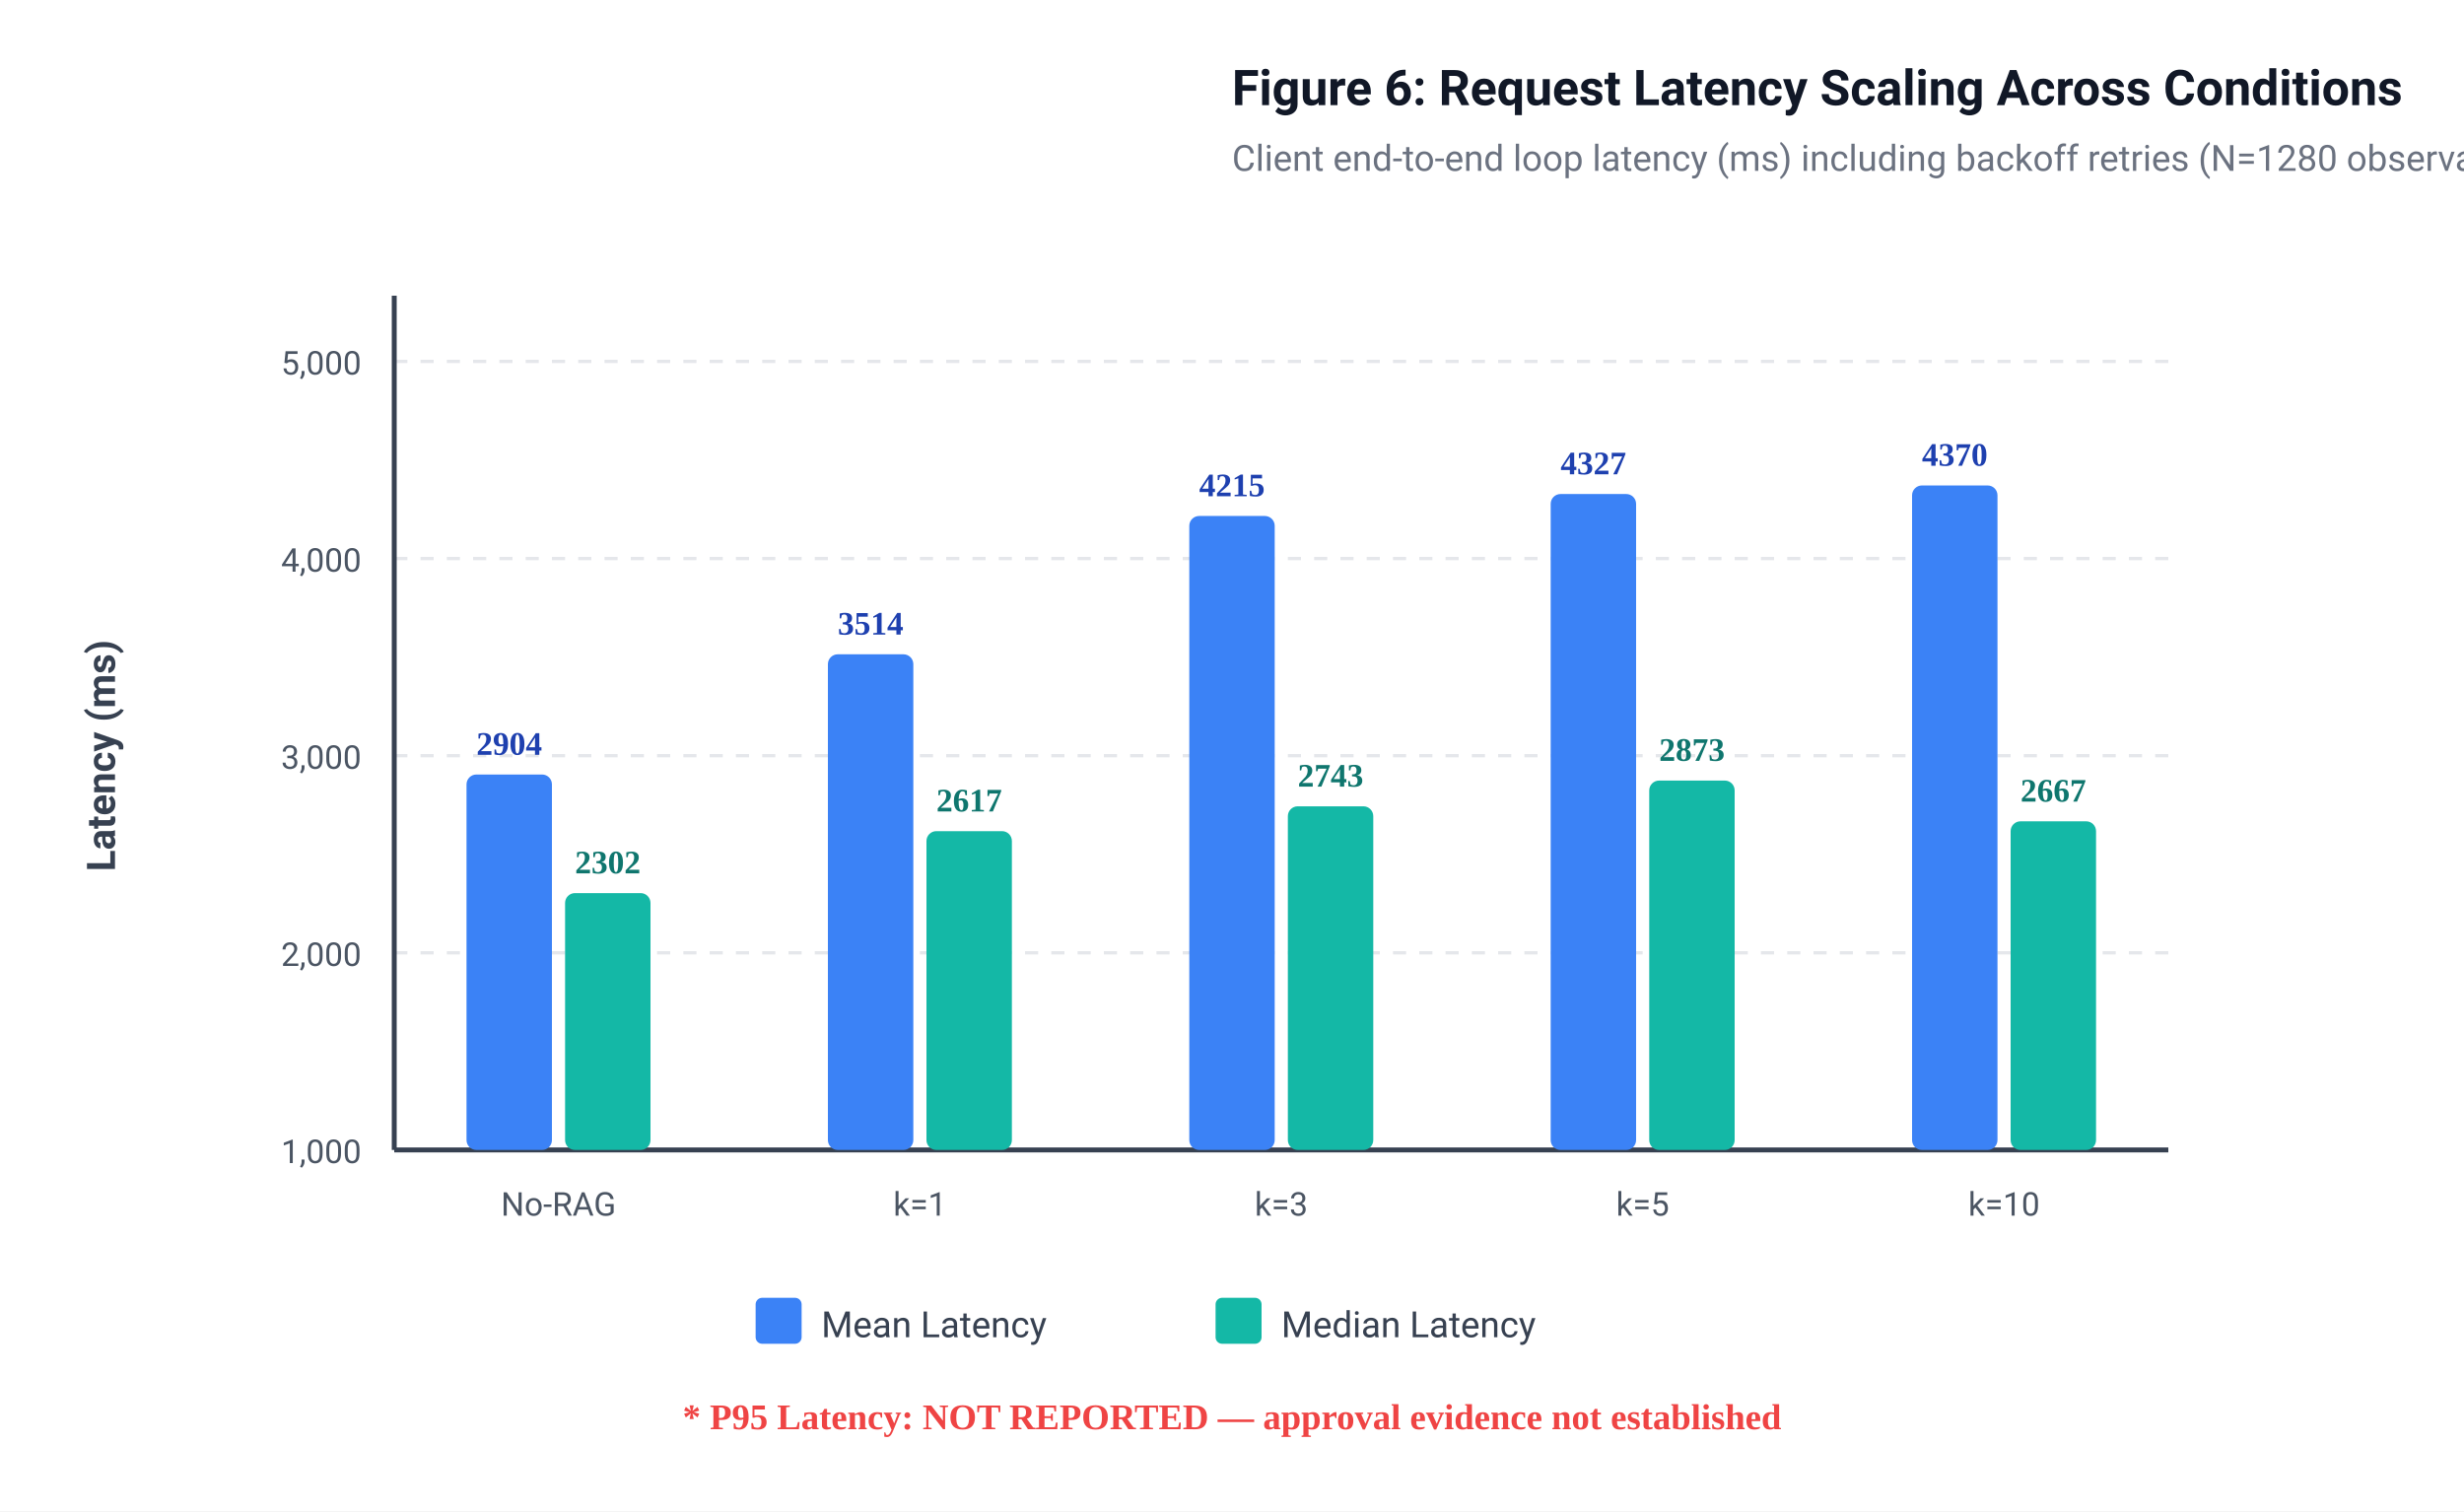
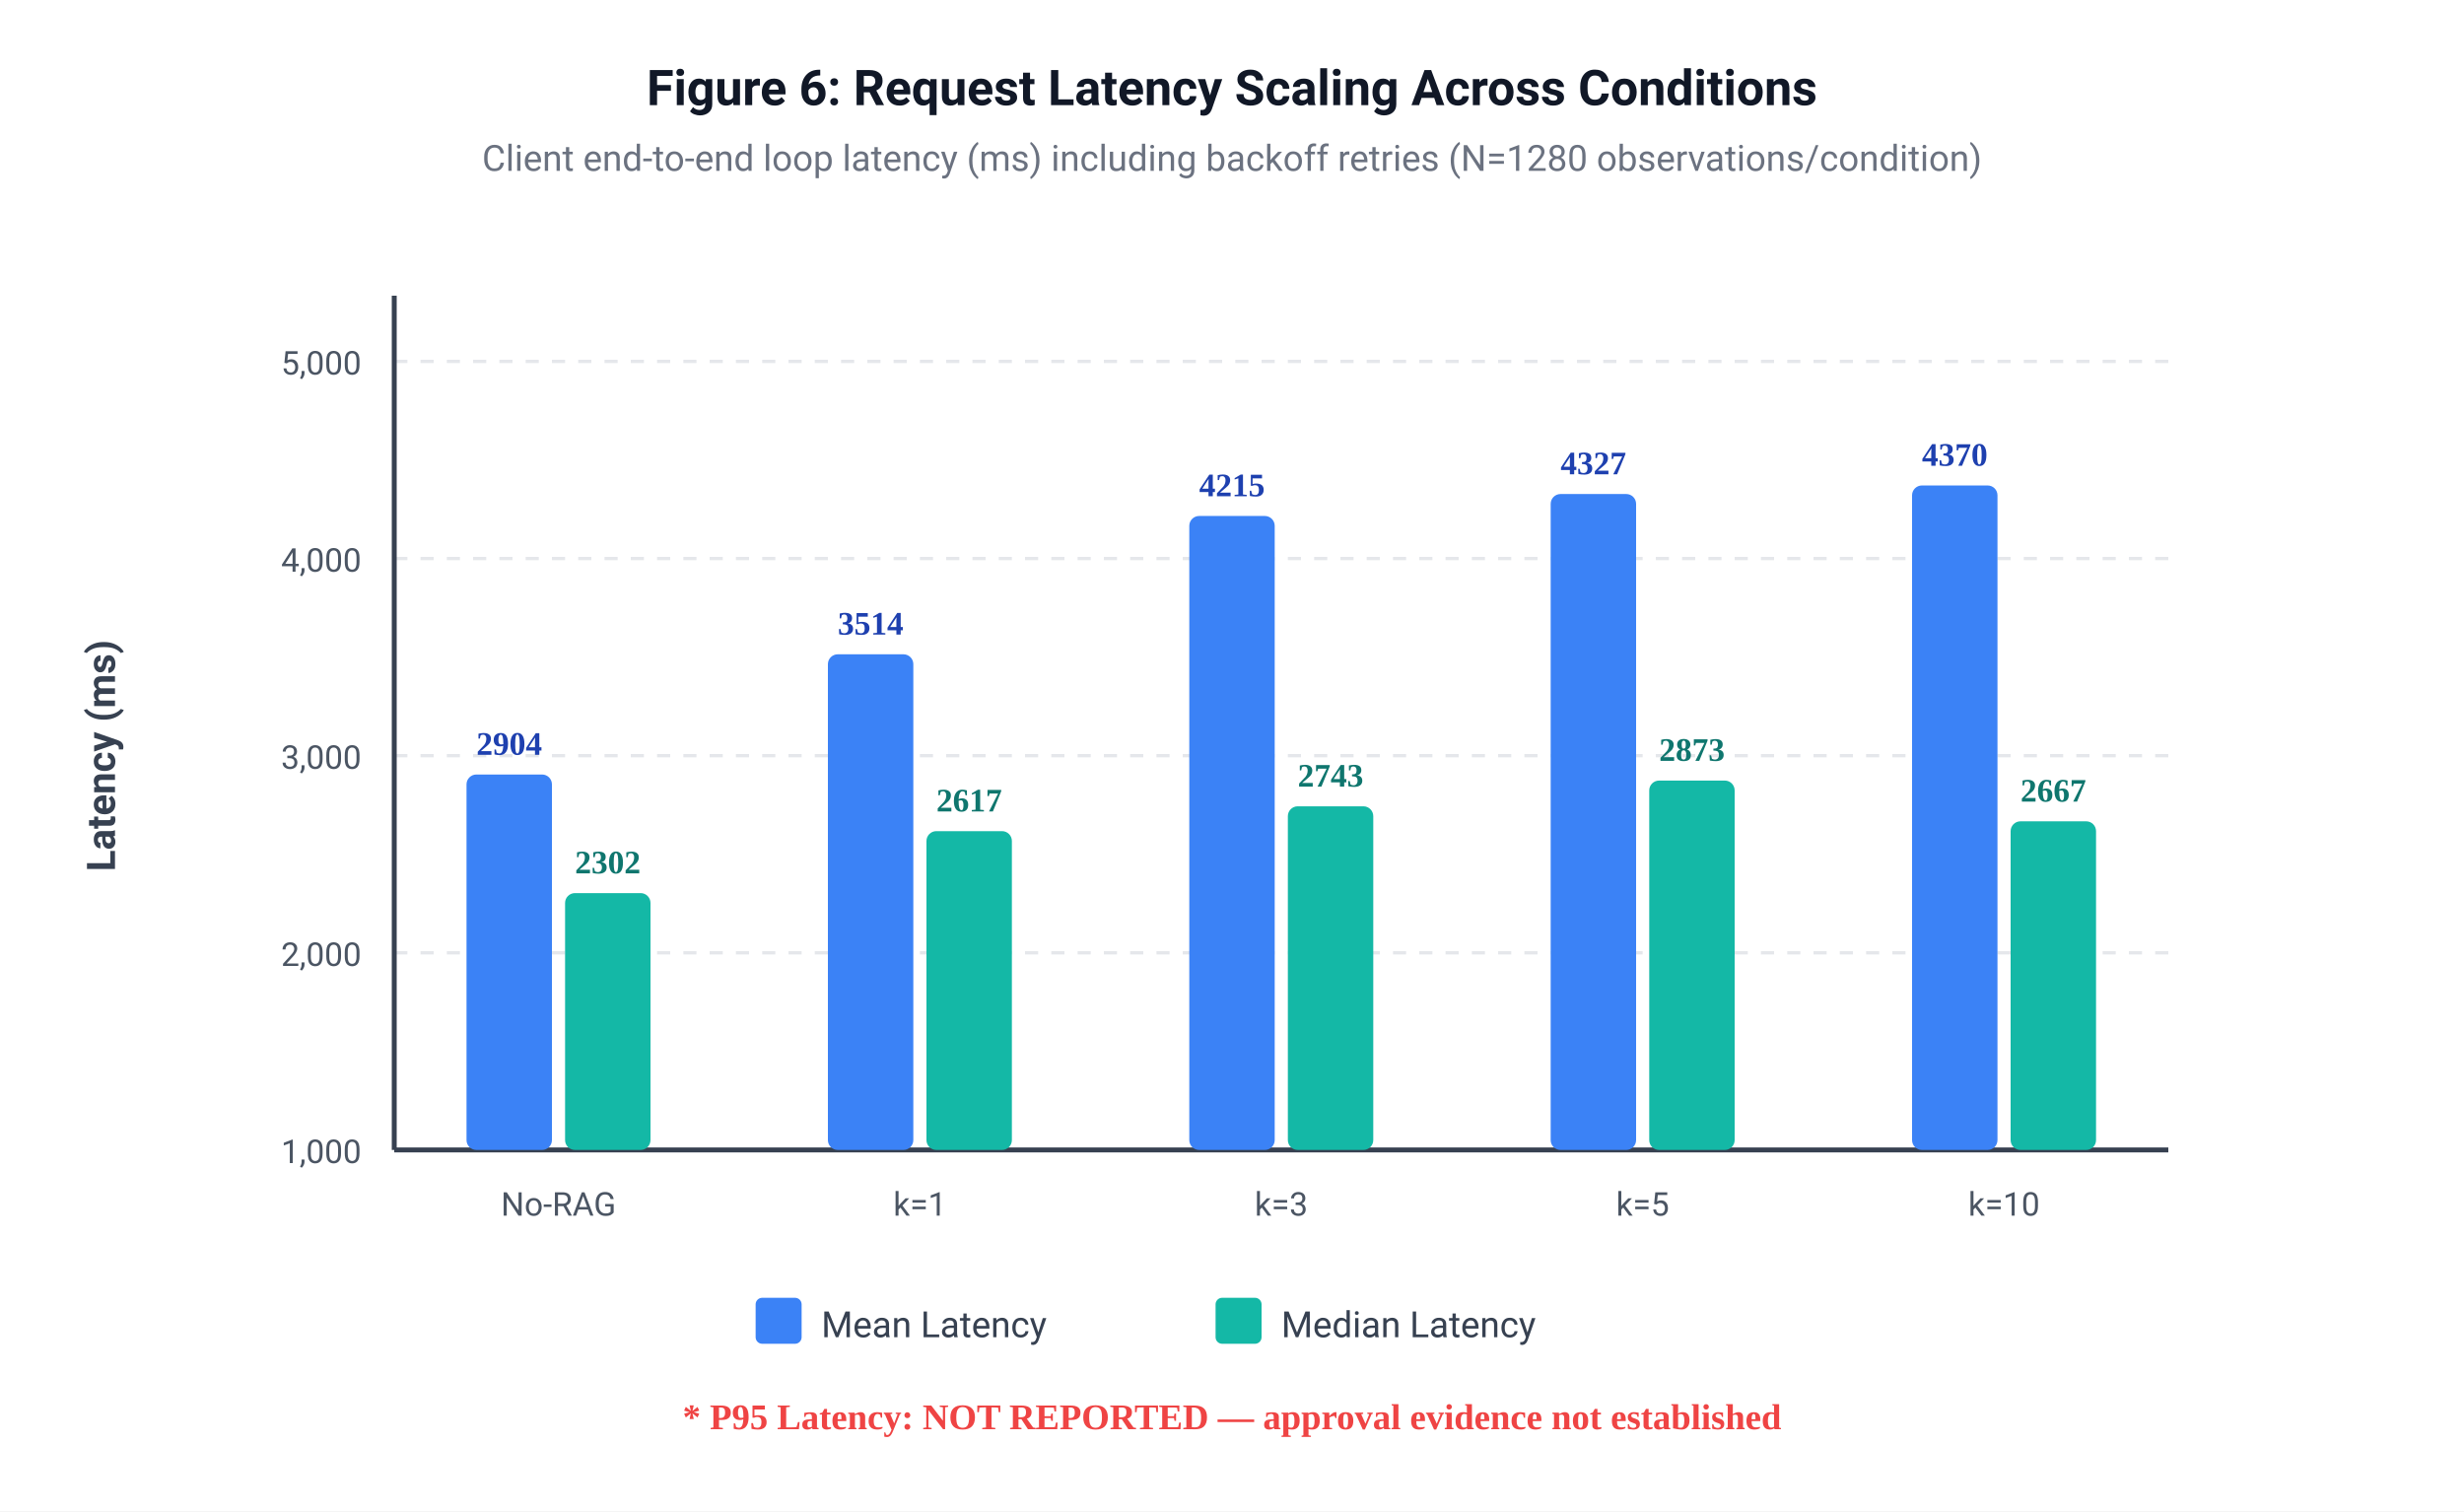
<svg xmlns="http://www.w3.org/2000/svg" viewBox="0 0 750 460" width="750" height="460">
  <defs>
    <style>
-       .title { font-family: -apple-system, BlinkMacSystemFont, "Segoe UI", Roboto, Helvetica, Arial, sans-serif; font-size: 15px; font-weight: bold; fill: #111827; }
-       .subtitle { font-family: -apple-system, BlinkMacSystemFont, "Segoe UI", Roboto, Helvetica, Arial, sans-serif; font-size: 11px; fill: #6b7280; }
+       @page { size: 750px 460px; margin: 0; }
+       .title { font-family: -apple-system, BlinkMacSystemFont, "Segoe UI", Roboto, Helvetica, Arial, sans-serif; font-size: 15px; font-weight: bold; fill: #111827; text-anchor: middle; }
+       .subtitle { font-family: -apple-system, BlinkMacSystemFont, "Segoe UI", Roboto, Helvetica, Arial, sans-serif; font-size: 11px; fill: #6b7280; text-anchor: middle; }
      .axis-label { font-family: -apple-system, BlinkMacSystemFont, "Segoe UI", Roboto, Helvetica, Arial, sans-serif; font-size: 12px; font-weight: 600; fill: #374151; }
      .tick-label { font-family: -apple-system, BlinkMacSystemFont, "Segoe UI", Roboto, Helvetica, Arial, sans-serif; font-size: 10px; fill: #4b5563; text-anchor: middle; }
      .data-label { font-family: -apple-system, BlinkMacSystemFont, "Segoe UI", Roboto, Helvetica, Arial, sans-serif; font-size: 11px; font-weight: bold; fill: #1f2937; text-anchor: middle; }
      .grid-line { stroke: #e5e7eb; stroke-width: 1; stroke-dasharray: 4,4; }
      .legend-text { font-family: -apple-system, BlinkMacSystemFont, "Segoe UI", Roboto, Helvetica, Arial, sans-serif; font-size: 11px; fill: #374151; }
      .fixture-banner { font-family: -apple-system, BlinkMacSystemFont, "Segoe UI", Roboto, Helvetica, Arial, sans-serif; font-size: 9px; font-weight: bold; fill: #b91c1c; text-anchor: end; }
    </style>
  </defs>
  <rect width="100%" height="100%" fill="#ffffff" />
-   <text x="375" y="32" class="title">Figure 6: Request Latency Scaling Across Conditions</text>
-   <text x="375" y="52" class="subtitle">Client end-to-end loop latency (ms) including backoff retries (N=1280 observations/condition)</text>
+   <text x="375" y="32" class="title" text-anchor="middle">Figure 6: Request Latency Scaling Across Conditions</text>
+   <text x="375" y="52" class="subtitle" text-anchor="middle">Client end-to-end loop latency (ms) including backoff retries (N=1280 observations/condition)</text>
  <line x1="120" y1="350" x2="660" y2="350" class="grid-line" />
  <text x="110" y="354" class="tick-label" style="text-anchor: end;">1,000</text>
  <line x1="120" y1="290" x2="660" y2="290" class="grid-line" />
  <text x="110" y="294" class="tick-label" style="text-anchor: end;">2,000</text>
  <line x1="120" y1="230" x2="660" y2="230" class="grid-line" />
  <text x="110" y="234" class="tick-label" style="text-anchor: end;">3,000</text>
  <line x1="120" y1="170" x2="660" y2="170" class="grid-line" />
  <text x="110" y="174" class="tick-label" style="text-anchor: end;">4,000</text>
  <line x1="120" y1="110" x2="660" y2="110" class="grid-line" />
  <text x="110" y="114" class="tick-label" style="text-anchor: end;">5,000</text>
  <line x1="120" y1="90" x2="120" y2="350" stroke="#374151" stroke-width="1.5" />
  <line x1="120" y1="350" x2="660" y2="350" stroke="#374151" stroke-width="1.5" />
  <text x="35" y="230" class="axis-label" transform="rotate(-90 35 230)" text-anchor="middle">Latency (ms)</text>
  <rect x="142" y="235.733" width="26" height="114.267" fill="#3b82f6" rx="3" ry="3" />
  <text x="155" y="229.733" font-size="10" font-weight="bold" fill="#1e40af" text-anchor="middle">2904</text>
  <rect x="172" y="271.831" width="26" height="78.169" fill="#14b8a6" rx="3" ry="3" />
  <text x="185" y="265.831" font-size="10" font-weight="bold" fill="#0f766e" text-anchor="middle">2302</text>
  <text x="170" y="370" class="tick-label">No-RAG</text>
  <rect x="252" y="199.144" width="26" height="150.856" fill="#3b82f6" rx="3" ry="3" />
  <text x="265" y="193.144" font-size="10" font-weight="bold" fill="#1e40af" text-anchor="middle">3514</text>
  <rect x="282" y="252.972" width="26" height="97.028" fill="#14b8a6" rx="3" ry="3" />
  <text x="295" y="246.972" font-size="10" font-weight="bold" fill="#0f766e" text-anchor="middle">2617</text>
  <text x="280" y="370" class="tick-label">k=1</text>
  <rect x="362" y="157.047" width="26" height="192.953" fill="#3b82f6" rx="3" ry="3" />
  <text x="375" y="151.047" font-size="10" font-weight="bold" fill="#1e40af" text-anchor="middle">4215</text>
  <rect x="392" y="245.41" width="26" height="104.59" fill="#14b8a6" rx="3" ry="3" />
  <text x="405" y="239.41" font-size="10" font-weight="bold" fill="#0f766e" text-anchor="middle">2743</text>
  <text x="390" y="370" class="tick-label">k=3</text>
  <rect x="472" y="150.365" width="26" height="199.635" fill="#3b82f6" rx="3" ry="3" />
  <text x="485" y="144.365" font-size="10" font-weight="bold" fill="#1e40af" text-anchor="middle">4327</text>
  <rect x="502" y="237.576" width="26" height="112.424" fill="#14b8a6" rx="3" ry="3" />
  <text x="515" y="231.576" font-size="10" font-weight="bold" fill="#0f766e" text-anchor="middle">2873</text>
  <text x="500" y="370" class="tick-label">k=5</text>
  <rect x="582" y="147.757" width="26" height="202.243" fill="#3b82f6" rx="3" ry="3" />
  <text x="595" y="141.757" font-size="10" font-weight="bold" fill="#1e40af" text-anchor="middle">4370</text>
  <rect x="612" y="249.98" width="26" height="100.02" fill="#14b8a6" rx="3" ry="3" />
  <text x="625" y="243.98" font-size="10" font-weight="bold" fill="#0f766e" text-anchor="middle">2667</text>
  <text x="610" y="370" class="tick-label">k=10</text>
  <rect x="230" y="395" width="14" height="14" fill="#3b82f6" rx="2" ry="2" />
  <text x="250" y="407" class="legend-text">Mean Latency</text>
  <rect x="370" y="395" width="14" height="14" fill="#14b8a6" rx="2" ry="2" />
  <text x="390" y="407" class="legend-text">Median Latency</text>
  <text x="375" y="435" font-size="11" fill="#ef4444" font-weight="600" text-anchor="middle">* P95 Latency: NOT REPORTED — approval evidence not established</text>
</svg>
